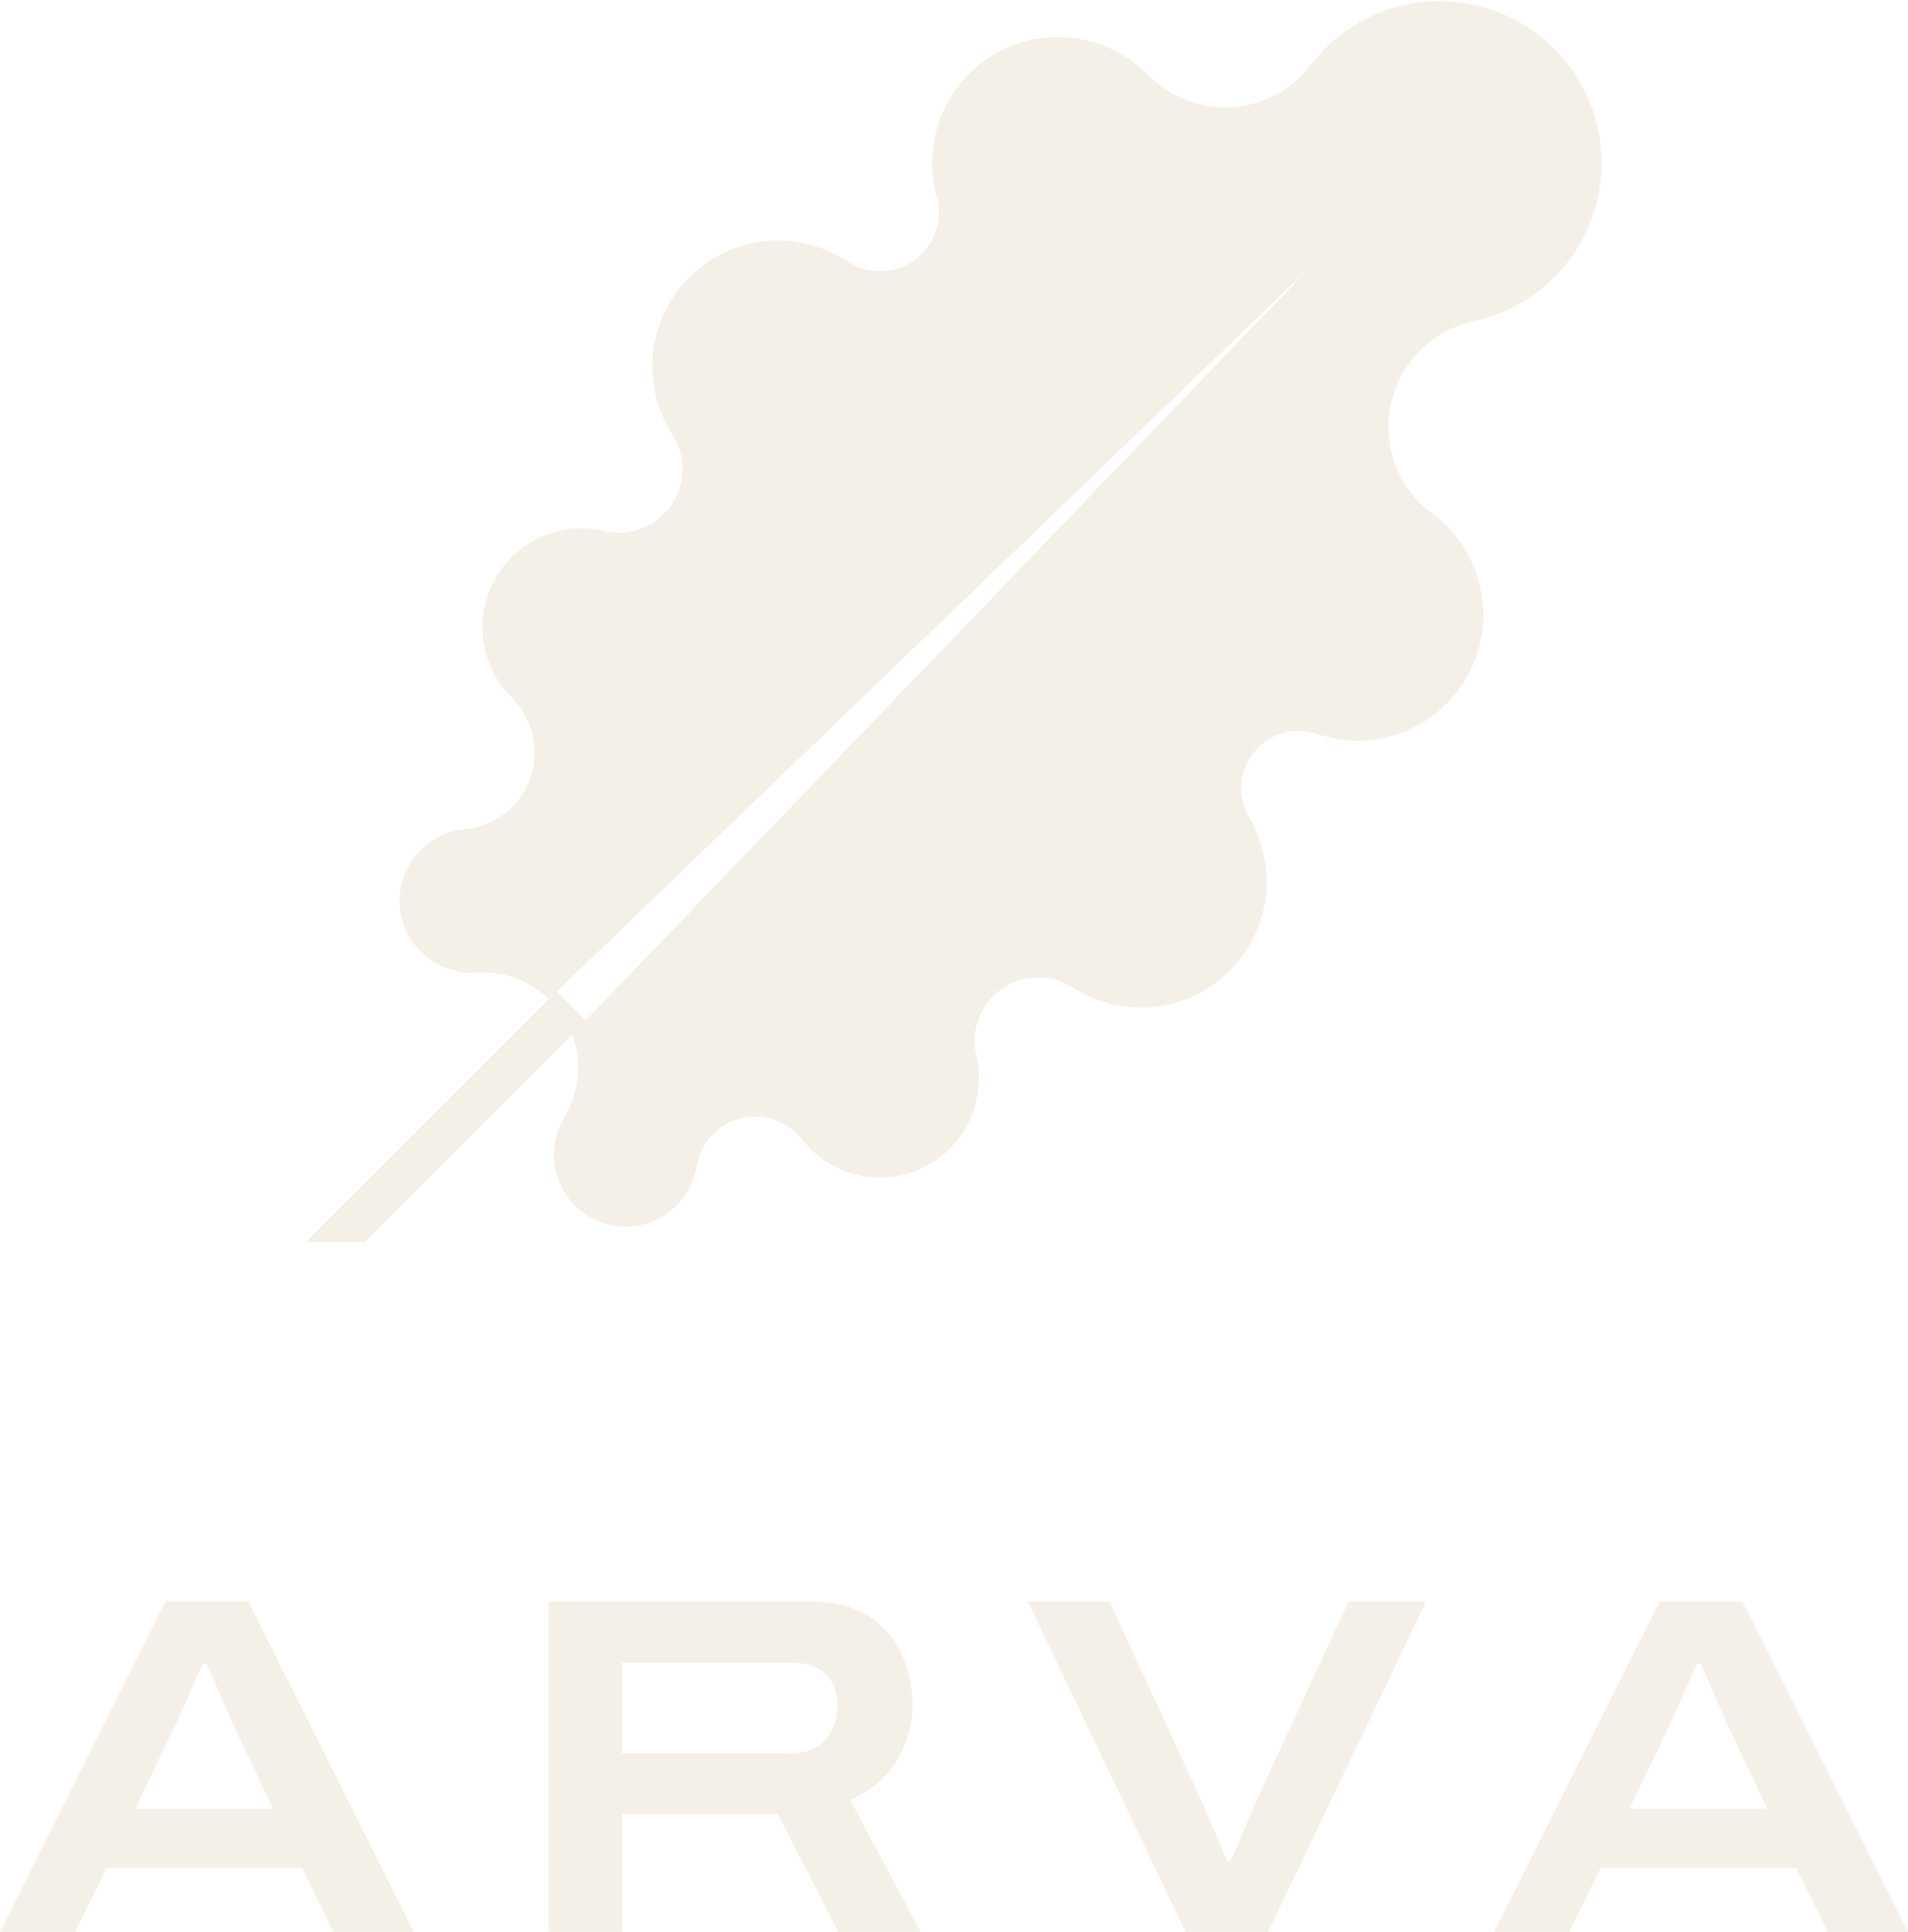
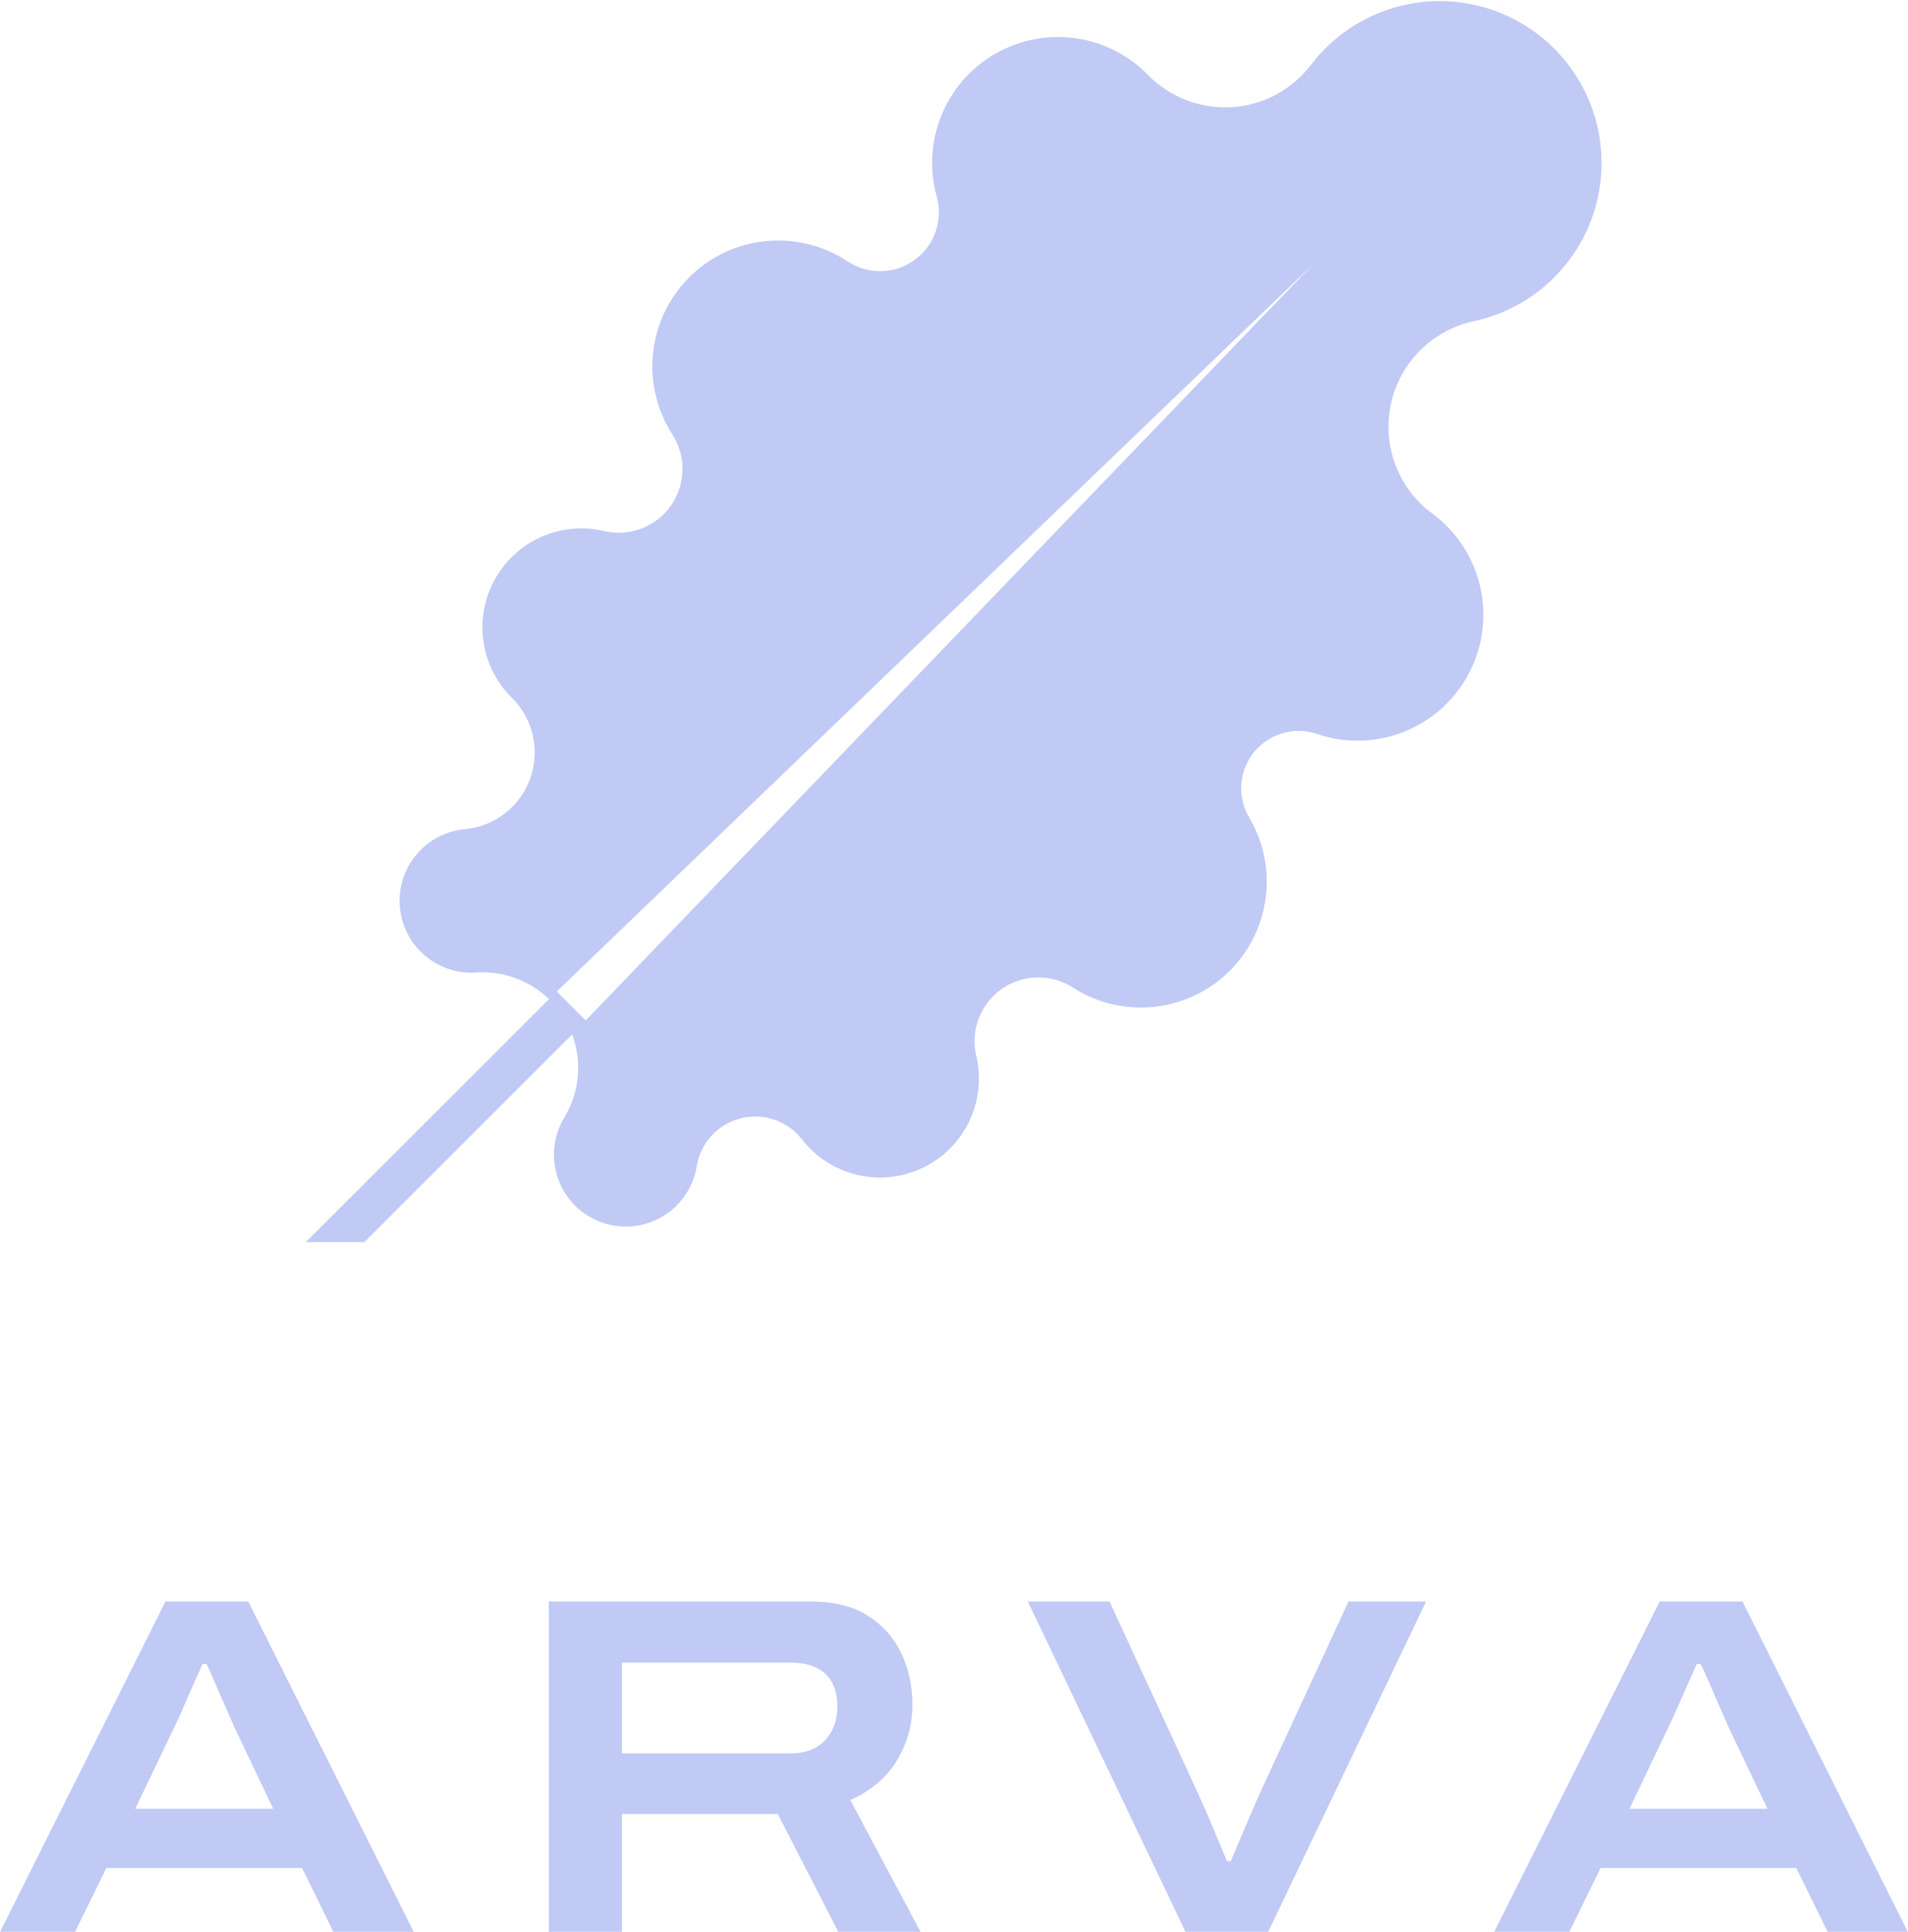
<svg xmlns="http://www.w3.org/2000/svg" viewBox="-19.13 5 138.26 140">
-   <path fill="#F4F0E8" d="M15.46 75.47A5.21 5.21 0 0 1 14.62 65.08A5.58 5.58 0 0 0 17.96 55.56A7.17 7.17 0 0 1 24.64 43.48A4.62 4.62 0 0 0 29.59 36.48A9.12 9.12 0 0 1 42.29 23.94A4.26 4.26 0 0 0 48.75 19.25A9.12 9.12 0 0 1 64.06 10.43A7.82 7.82 0 0 0 75.87 9.7A11.73 11.73 0 1 1 87.66 28.28A7.82 7.82 0 0 0 84.64 42.2A9.12 9.12 0 0 1 76.29 58.18A4.16 4.16 0 0 0 71.39 64.24A9.12 9.12 0 0 1 58.61 76.56A4.62 4.62 0 0 0 51.62 81.52A7.17 7.17 0 0 1 38.98 87.56A4.29 4.29 0 0 0 31.36 89.52A5.21 5.21 0 1 1 21.76 85.98A6.92 6.92 0 0 0 15.46 75.47ZM21.21 76.84L23.33 78.96L7.27 95.01L3.03 95.01ZM22.77 79.51L75.98 24.19L20.65 77.39Z" />
-   <path fill="#F4F0E8" d="M-13.69 144.99L-19.12 144.99L-7.14 121.05L-1.14 121.05L10.85 144.99L5.03 144.99L2.76 140.36L-11.42 140.36L-13.69 144.99ZM-6.54 130.25L-9.33 136.07L0.67 136.07L-2.12 130.22Q-2.29 129.83-2.62 129.08Q-2.95 128.33-3.29 127.55Q-3.62 126.77-3.88 126.19Q-4.14 125.62-4.17 125.58L-4.17 125.58L-4.45 125.58Q-4.77 126.28-5.17 127.18Q-5.57 128.09-5.93 128.93Q-6.30 129.76-6.54 130.25L-6.54 130.25ZM25.94 144.99L20.64 144.99L20.64 121.05L39.60 121.05Q42.14 121.05 43.76 122.08Q45.38 123.11 46.18 124.80Q46.99 126.49 46.99 128.54L46.99 128.54Q46.99 130.67 45.89 132.53Q44.79 134.40 42.49 135.44L42.49 135.44L47.58 144.99L41.62 144.99L37.23 136.45L25.94 136.45L25.94 144.99ZM25.94 125.48L25.94 132.06L38.13 132.06Q39.77 132.06 40.66 131.10Q41.55 130.15 41.55 128.65L41.55 128.65Q41.55 127.11 40.68 126.29Q39.81 125.48 38.13 125.48L38.13 125.48L25.94 125.48ZM72.77 144.99L66.78 144.99L55.35 121.05L61.27 121.05L67.51 134.57Q68.10 135.86 68.75 137.39Q69.39 138.93 69.78 139.87L69.78 139.87L70.06 139.87Q70.44 138.96 71.07 137.48Q71.69 136.00 72.32 134.61L72.32 134.61L78.59 121.05L84.21 121.05L72.77 144.99ZM94.59 144.99L89.15 144.99L101.14 121.05L107.14 121.05L119.12 144.99L113.31 144.99L111.04 140.36L96.86 140.36L94.59 144.99ZM101.73 130.25L98.95 136.07L108.95 136.07L106.16 130.22Q105.99 129.83 105.66 129.08Q105.32 128.33 104.99 127.55Q104.66 126.77 104.40 126.19Q104.14 125.62 104.10 125.58L104.10 125.58L103.83 125.58Q103.51 126.28 103.11 127.18Q102.71 128.09 102.34 128.93Q101.98 129.76 101.73 130.25L101.73 130.25Z" />
+   <path fill="#C0CAF5" d="M15.46 75.47A5.21 5.21 0 0 1 14.62 65.08A5.58 5.58 0 0 0 17.96 55.56A7.17 7.17 0 0 1 24.64 43.48A4.62 4.62 0 0 0 29.59 36.48A9.12 9.12 0 0 1 42.29 23.94A4.26 4.26 0 0 0 48.75 19.25A9.12 9.12 0 0 1 64.06 10.43A7.82 7.82 0 0 0 75.87 9.7A11.73 11.73 0 1 1 87.66 28.28A7.82 7.82 0 0 0 84.64 42.2A9.12 9.12 0 0 1 76.29 58.18A4.16 4.16 0 0 0 71.39 64.24A9.12 9.12 0 0 1 58.61 76.56A4.62 4.62 0 0 0 51.62 81.52A7.17 7.17 0 0 1 38.98 87.56A4.29 4.29 0 0 0 31.36 89.52A5.21 5.21 0 1 1 21.76 85.98A6.92 6.92 0 0 0 15.46 75.47ZM21.21 76.84L23.33 78.96L7.27 95.01L3.03 95.01ZM22.77 79.51L75.98 24.19L20.65 77.39Z" />
+   <path fill="#C0CAF5" d="M-13.69 144.99L-19.12 144.99L-7.14 121.05L-1.14 121.05L10.85 144.99L5.03 144.99L2.76 140.36L-11.42 140.36L-13.69 144.99ZM-6.54 130.25L-9.33 136.07L0.67 136.07L-2.12 130.22Q-2.29 129.83-2.62 129.08Q-2.95 128.33-3.29 127.55Q-3.62 126.77-3.88 126.19Q-4.14 125.62-4.17 125.58L-4.17 125.58L-4.45 125.58Q-4.77 126.28-5.17 127.18Q-5.57 128.09-5.93 128.93Q-6.30 129.76-6.54 130.25L-6.54 130.25ZM25.94 144.99L20.64 144.99L20.64 121.05L39.60 121.05Q42.14 121.05 43.76 122.08Q45.38 123.11 46.18 124.80Q46.99 126.49 46.99 128.54L46.99 128.54Q46.99 130.67 45.89 132.53Q44.79 134.40 42.49 135.44L42.49 135.44L47.58 144.99L41.62 144.99L37.23 136.45L25.94 136.45L25.94 144.99ZM25.94 125.48L25.94 132.06L38.13 132.06Q39.77 132.06 40.66 131.10Q41.55 130.15 41.55 128.65L41.55 128.65Q41.55 127.11 40.68 126.29Q39.81 125.48 38.13 125.48L38.13 125.48L25.94 125.48ZM72.77 144.99L66.78 144.99L55.35 121.05L61.27 121.05L67.51 134.57Q68.10 135.86 68.75 137.39Q69.39 138.93 69.78 139.87L69.78 139.87L70.06 139.87Q70.44 138.96 71.07 137.48Q71.69 136.00 72.32 134.61L72.32 134.61L78.59 121.05L84.21 121.05L72.77 144.99ZM94.59 144.99L89.15 144.99L101.14 121.05L107.14 121.05L119.12 144.99L113.31 144.99L111.04 140.36L96.86 140.36L94.59 144.99ZM101.73 130.25L98.95 136.07L108.95 136.07L106.16 130.22Q105.99 129.83 105.66 129.08Q105.32 128.33 104.99 127.55Q104.66 126.77 104.40 126.19Q104.14 125.62 104.10 125.58L104.10 125.58L103.83 125.58Q103.51 126.28 103.11 127.18Q102.71 128.09 102.34 128.93Q101.98 129.76 101.73 130.25L101.73 130.25Z" />
</svg>
